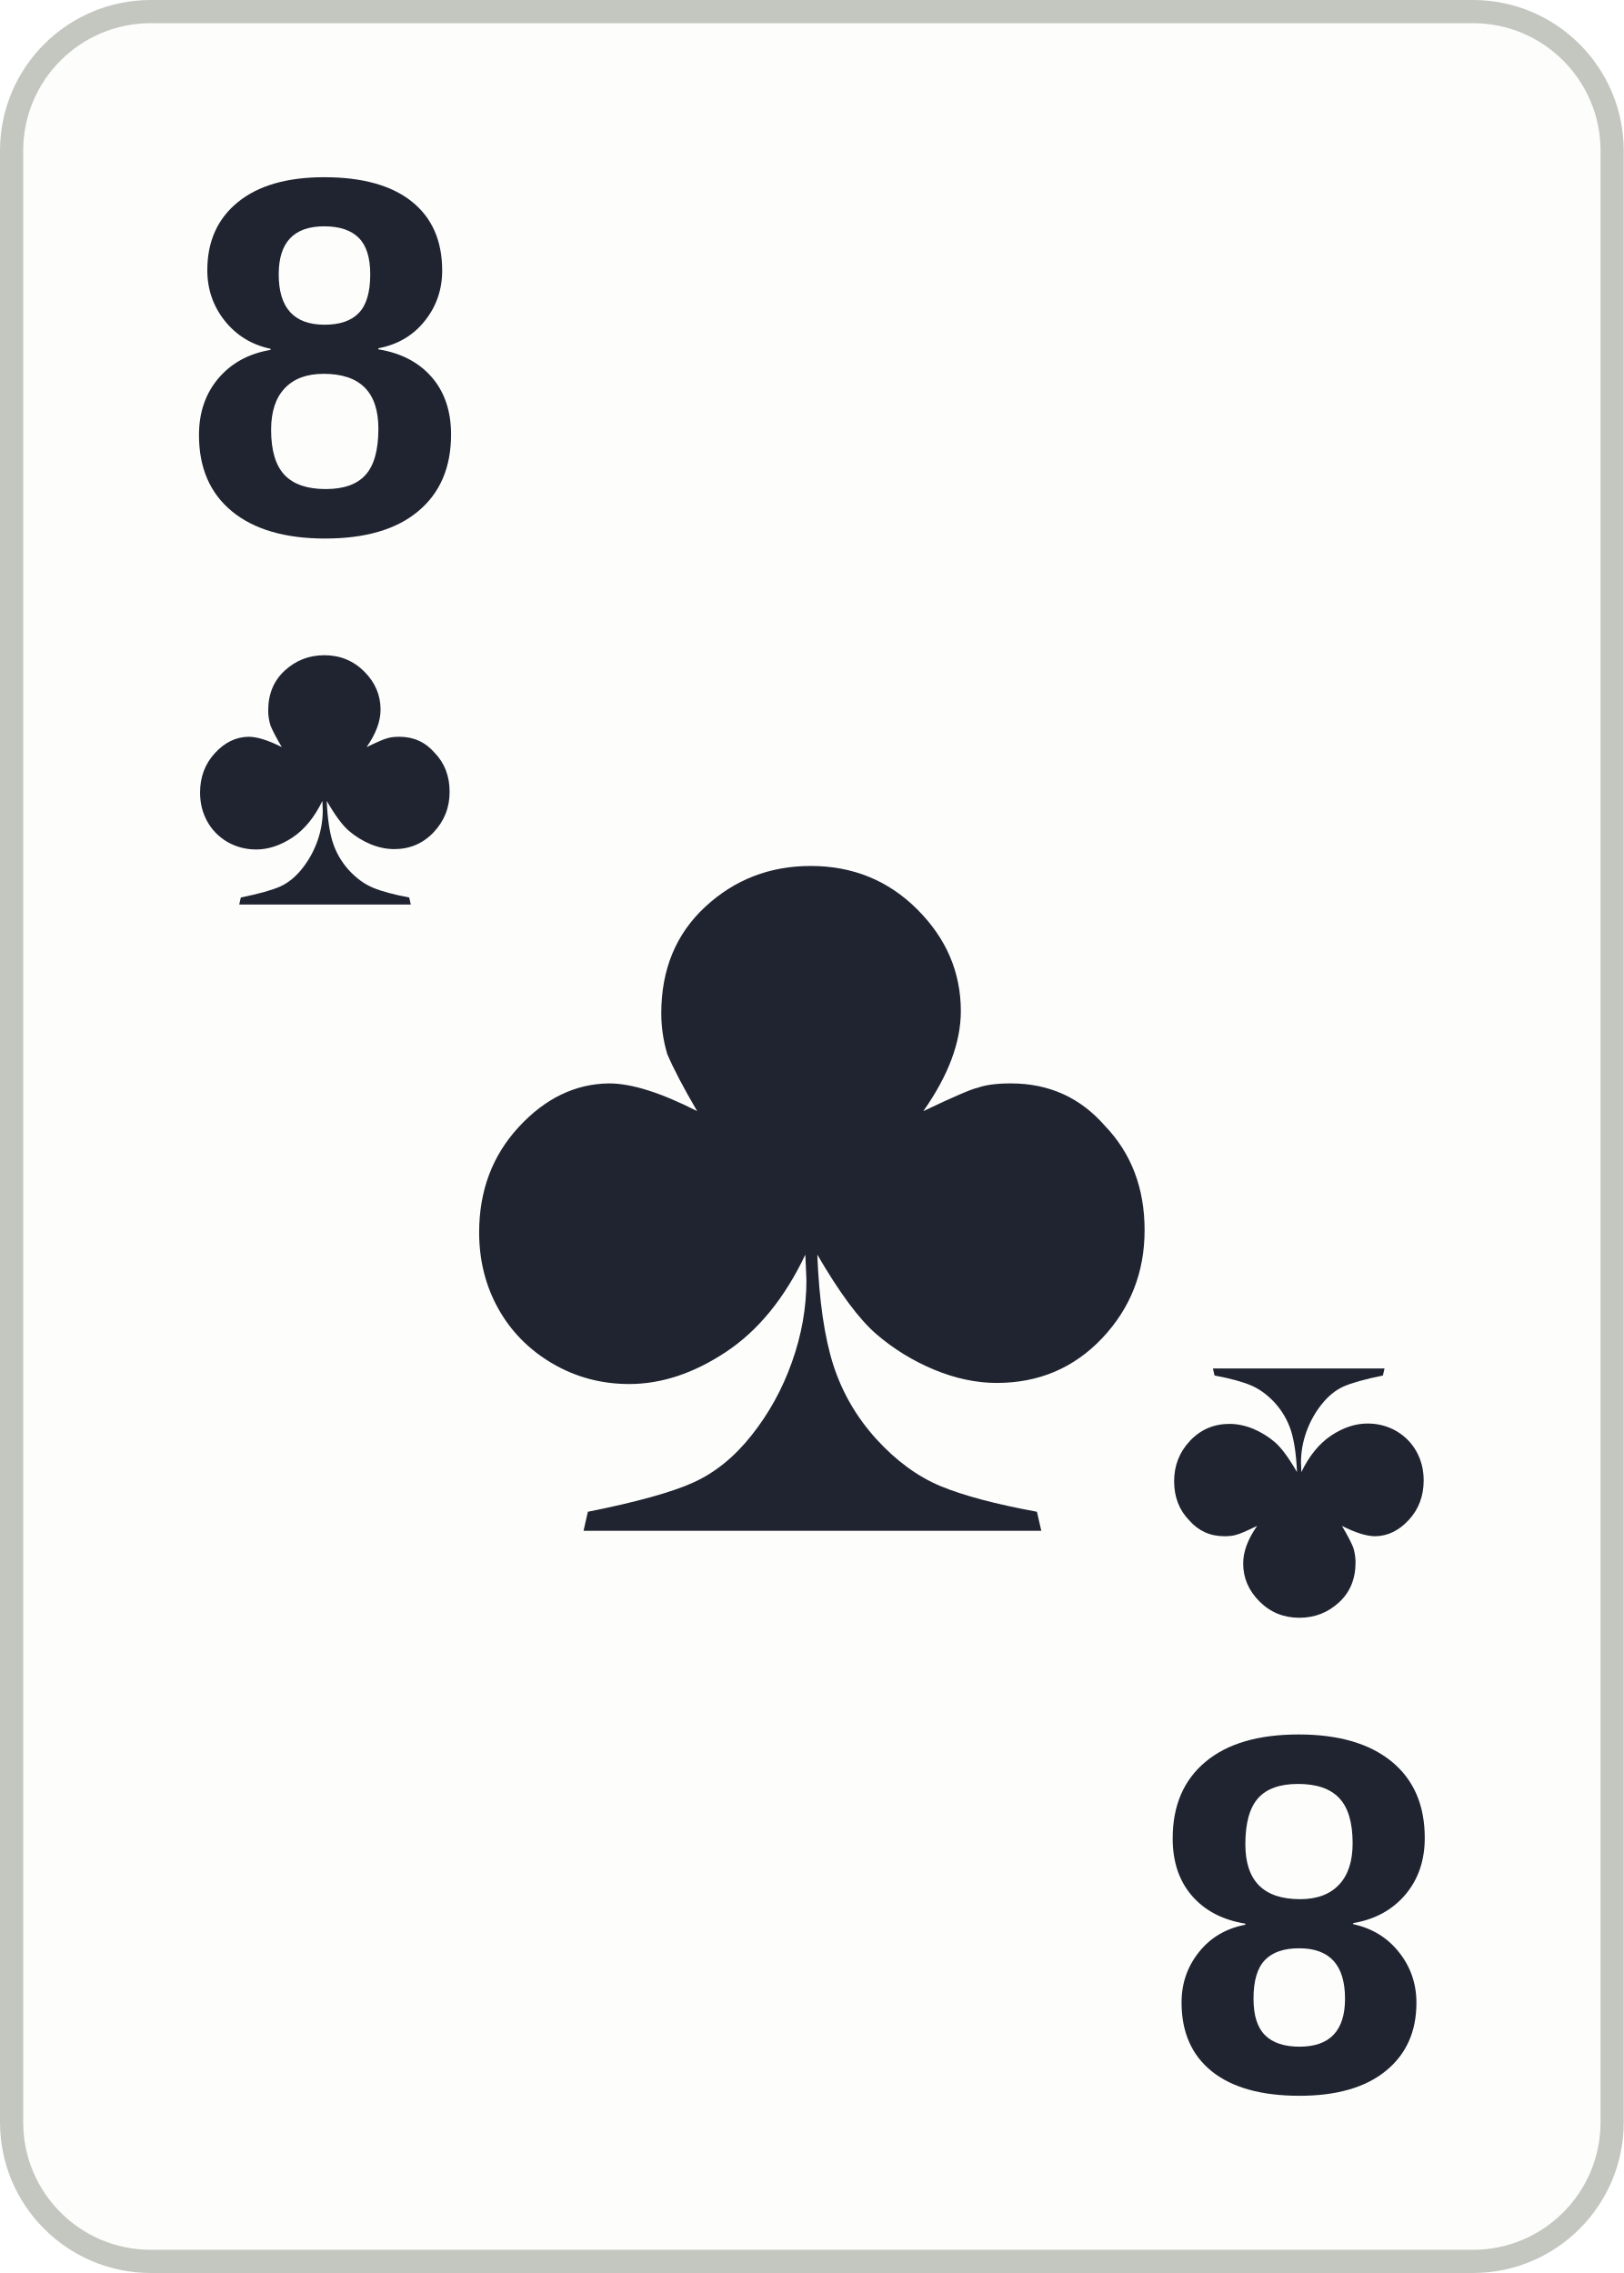
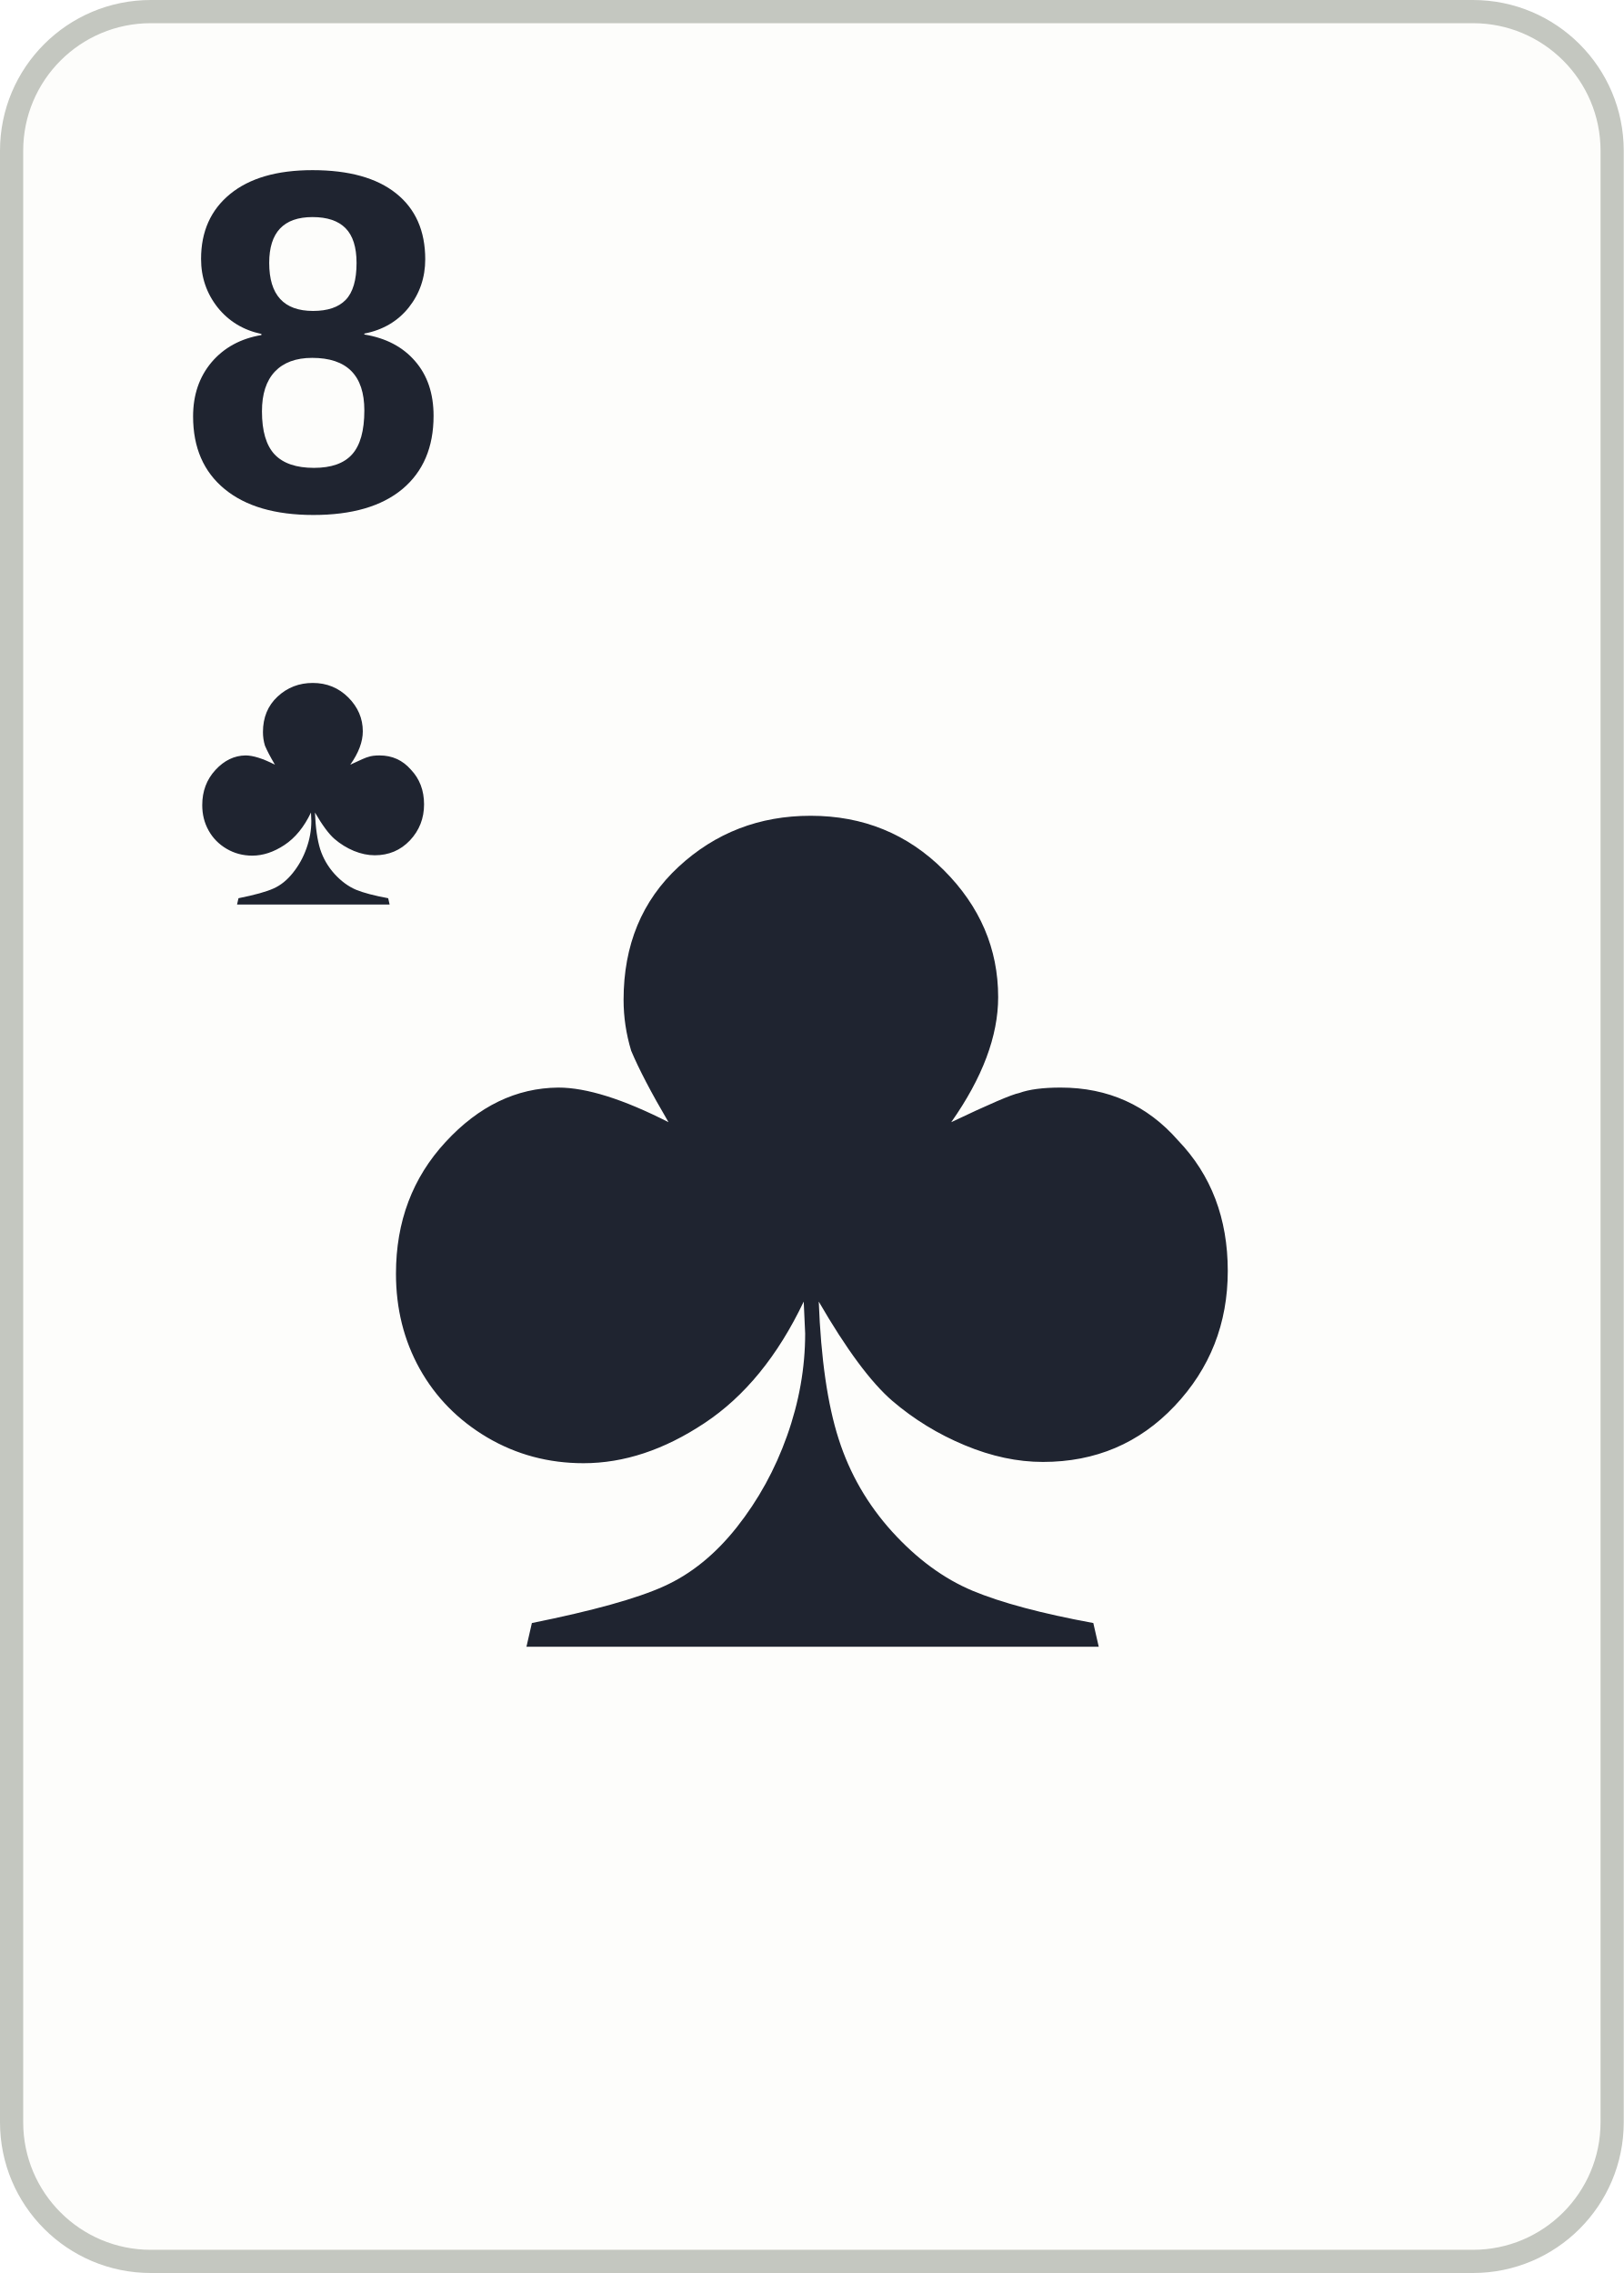
<svg xmlns="http://www.w3.org/2000/svg" viewBox="0 0 140 196">
  <rect x="1" y="1" width="138" height="194" rx="12" fill="#fdfdfb" stroke="#c4c7c0" stroke-width="2" />
  <g font-family="Arial,Helvetica,sans-serif" font-weight="700">
-     <text x="28" y="46" font-size="44" text-anchor="middle" fill="#1f2430">8</text>
-     <text x="28" y="78" font-size="36" text-anchor="middle" fill="#1f2430">♣</text>
-     <g transform="rotate(180 70 98)">
-       <text x="28" y="46" font-size="44" text-anchor="middle" fill="#1f2430">8</text>
-       <text x="28" y="78" font-size="36" text-anchor="middle" fill="#1f2430">♣</text>
-     </g>
-     <text x="70" y="132" font-size="96" text-anchor="middle" fill="#1f2430">♣</text>
+     <text x="27" y="44" font-size="42" text-anchor="middle" fill="#1f2430">8</text>
+     <text x="27" y="78" font-size="32" text-anchor="middle" fill="#1f2430">♣</text>
+     <text x="70" y="142" font-size="120" text-anchor="middle" fill="#1f2430">♣</text>
  </g>
</svg>
